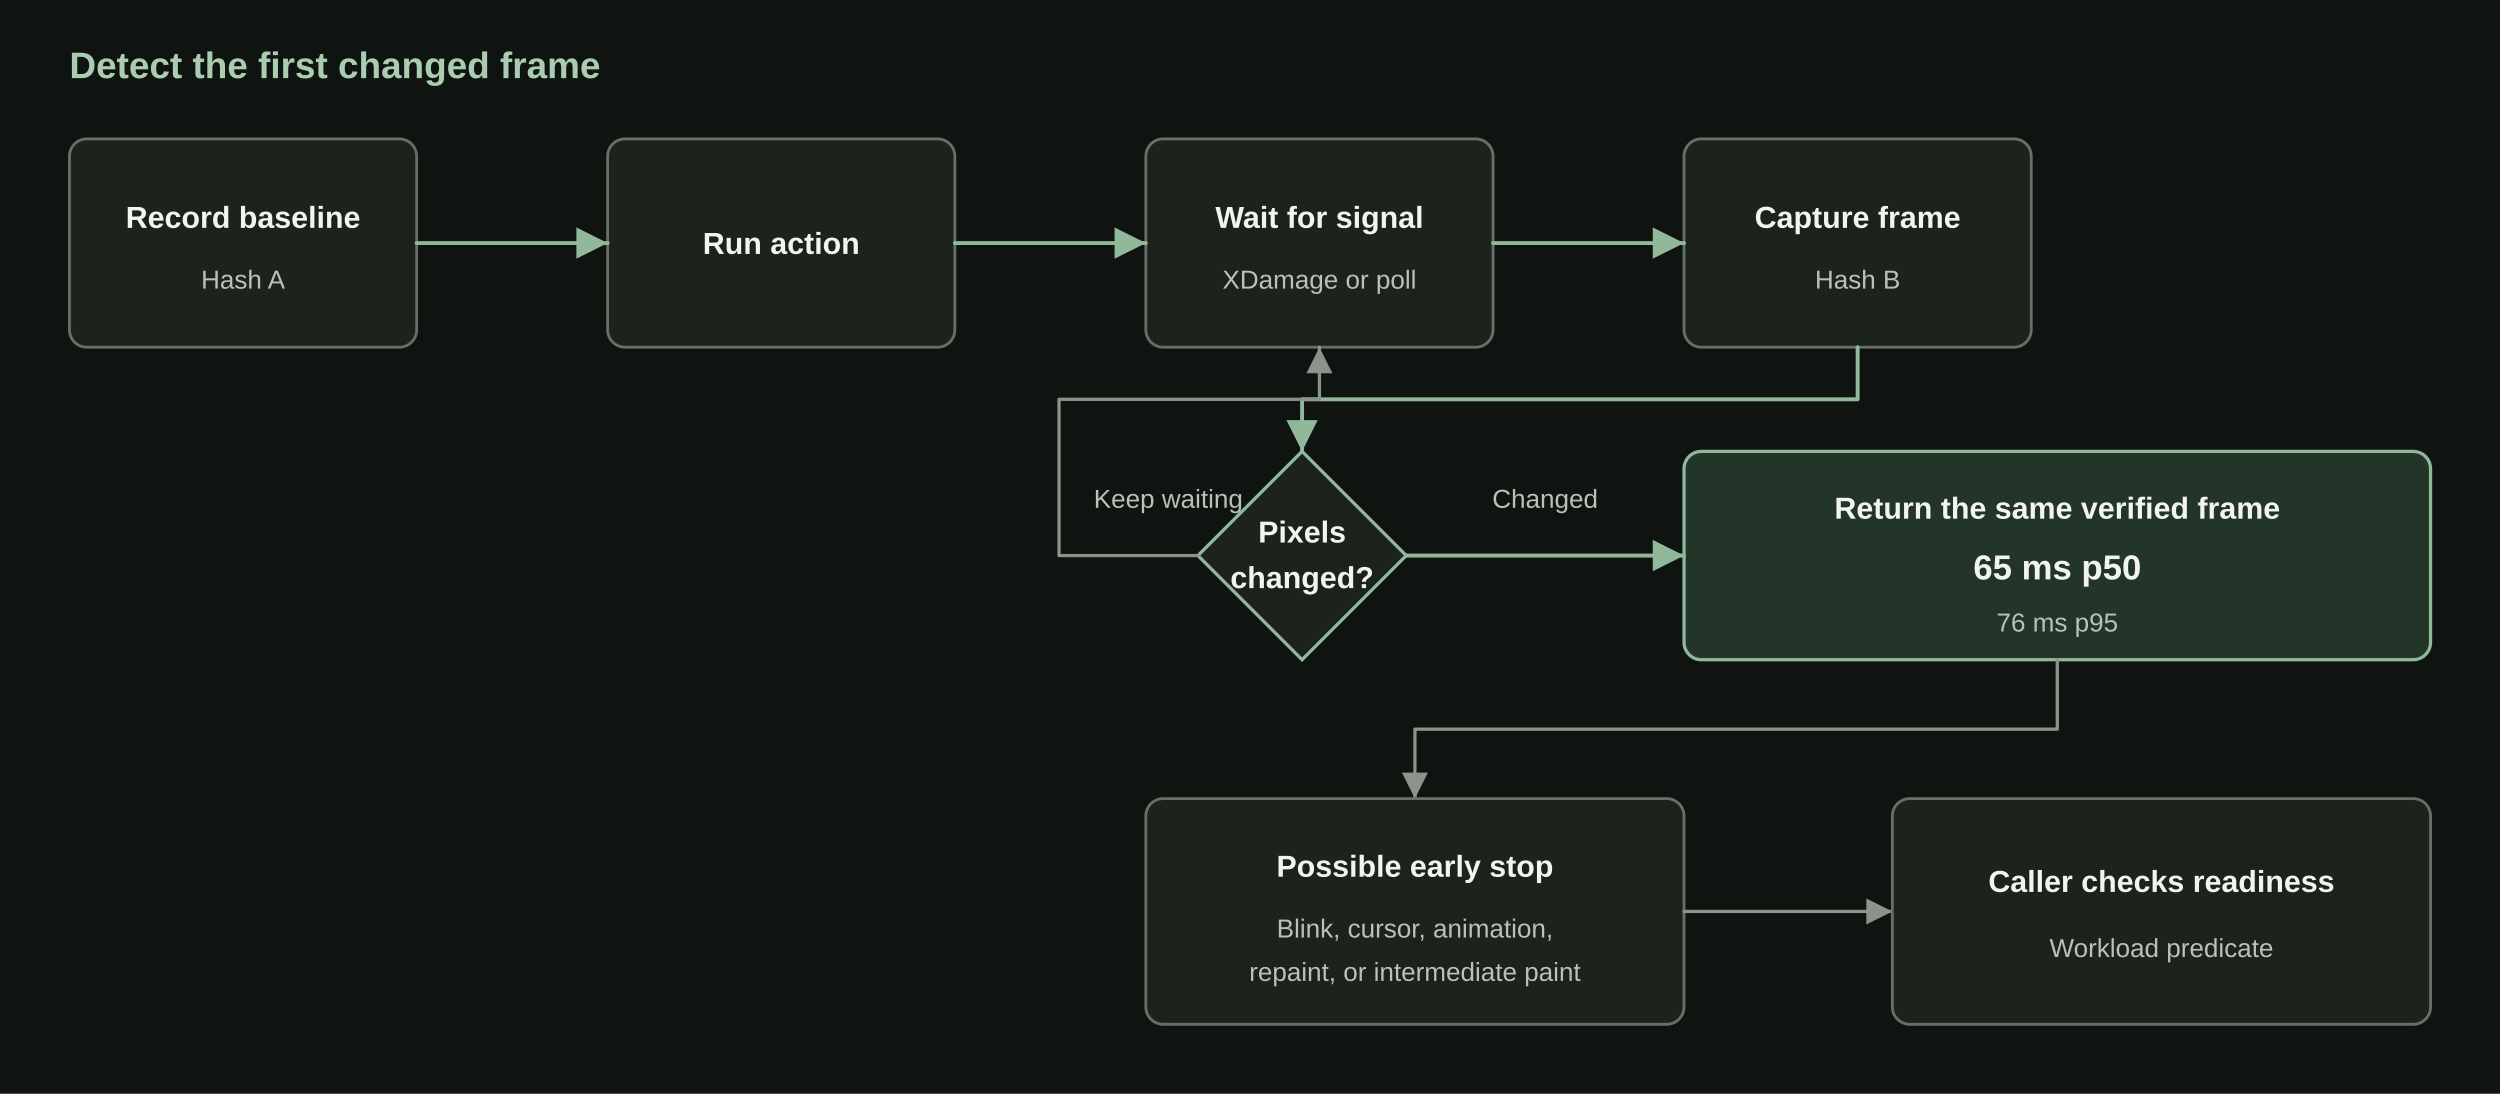
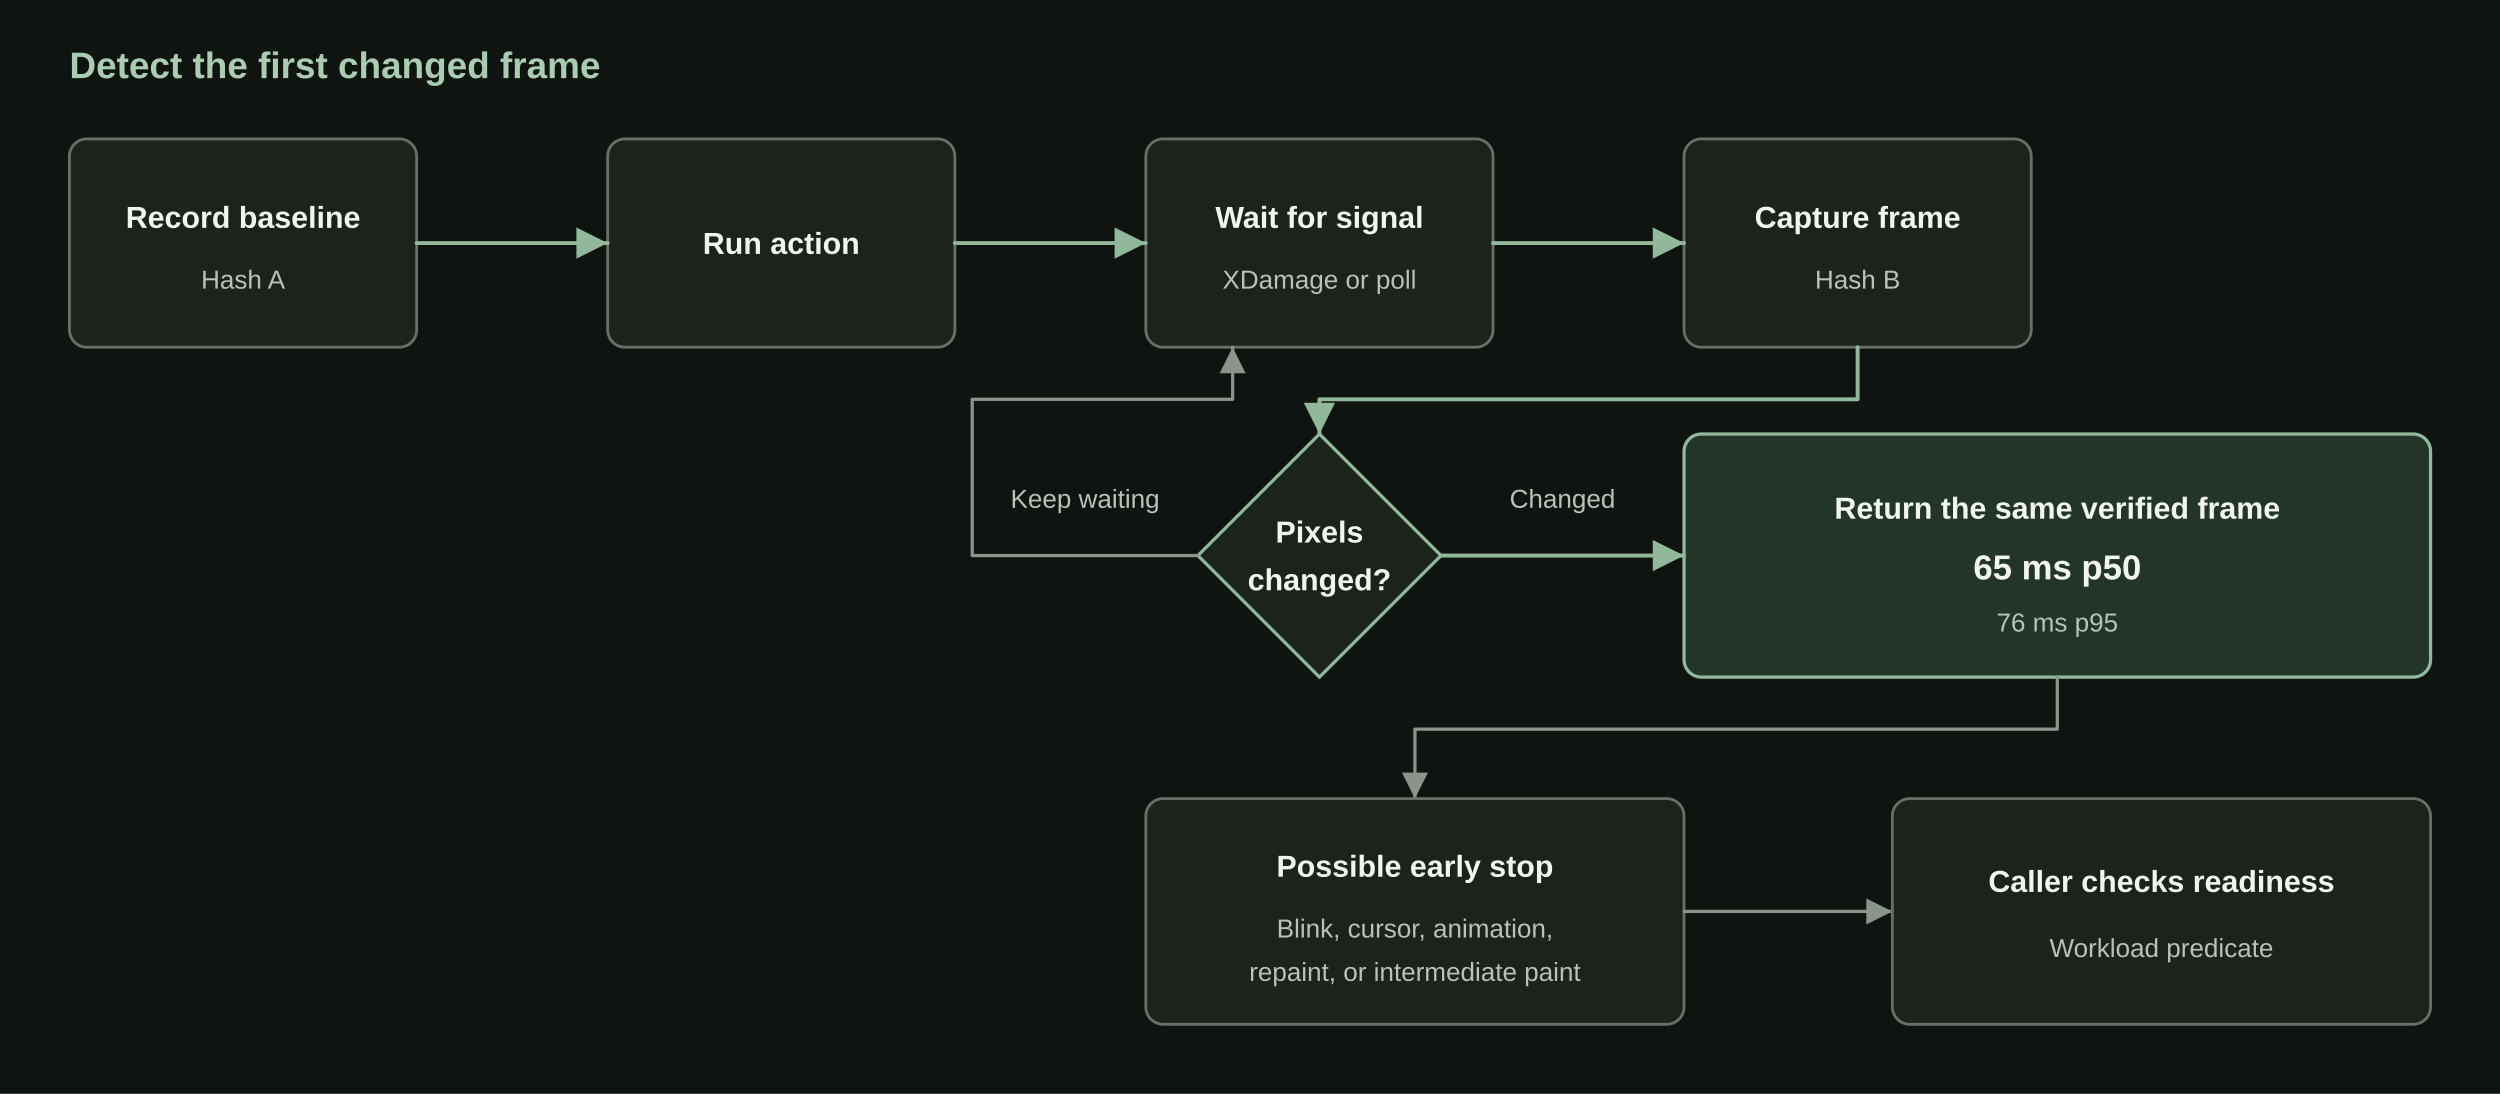
<svg xmlns="http://www.w3.org/2000/svg" width="1152" height="504" viewBox="0 0 1152 504" role="img" aria-labelledby="title desc">
  <defs>
    <style>
      .bg { fill: #101411; }
      .box { fill: #1C231D; stroke: #657066; stroke-width: 1.3; }
      .decision { fill: #1C231D; stroke: #91B89A; stroke-width: 1.5; }
      .result { fill: #233528; stroke: #91B89A; stroke-width: 1.5; }
      .label, .small, .group, .metric, .arrow-label { font-family: -apple-system, BlinkMacSystemFont, "Segoe UI", Arial, sans-serif; }
      .label { fill: #F1F4EF; font-size: 14px; font-weight: 600; }
      .small { fill: #B9C2B8; font-size: 12px; }
      .group { fill: #AACCB0; font-size: 17px; font-weight: 700; }
      .metric { fill: #F1F4EF; font-size: 16px; font-weight: 700; }
      .arrow-label { fill: #B9C2B8; font-size: 12px; font-weight: 500; }
      .path { fill: none; stroke: #91B89A; stroke-width: 1.8; stroke-linecap: round; stroke-linejoin: round; }
      .path-neutral { fill: none; stroke: #8A948B; stroke-width: 1.5; stroke-linecap: round; stroke-linejoin: round; }
    </style>
    <marker id="arrow-sage" viewBox="0 0 8 8" refX="8" refY="4" markerWidth="8" markerHeight="8" orient="auto">
      <path d="M0 0 L8 4 L0 8 Z" fill="#91B89A" />
    </marker>
    <marker id="arrow-neutral" viewBox="0 0 8 8" refX="8" refY="4" markerWidth="8" markerHeight="8" orient="auto">
      <path d="M0 0 L8 4 L0 8 Z" fill="#8A948B" />
    </marker>
  </defs>
  <rect class="bg" width="1152" height="504" />
  <text class="group" x="32" y="36">Detect the first changed frame</text>
  <rect class="box" x="32" y="64" width="160" height="96" rx="8" />
  <text class="label" x="112" y="105" text-anchor="middle">Record baseline</text>
  <text class="small" x="112" y="133" text-anchor="middle">Hash A</text>
  <rect class="box" x="280" y="64" width="160" height="96" rx="8" />
  <text class="label" x="360" y="117" text-anchor="middle">Run action</text>
  <rect class="box" x="528" y="64" width="160" height="96" rx="8" />
  <text class="label" x="608" y="105" text-anchor="middle">Wait for signal</text>
  <text class="small" x="608" y="133" text-anchor="middle">XDamage or poll</text>
  <rect class="box" x="776" y="64" width="160" height="96" rx="8" />
  <text class="label" x="856" y="105" text-anchor="middle">Capture frame</text>
  <text class="small" x="856" y="133" text-anchor="middle">Hash B</text>
  <line class="path" x1="192" y1="112" x2="280" y2="112" marker-end="url(#arrow-sage)" />
  <line class="path" x1="440" y1="112" x2="528" y2="112" marker-end="url(#arrow-sage)" />
  <line class="path" x1="688" y1="112" x2="776" y2="112" marker-end="url(#arrow-sage)" />
-   <path class="path" d="M856 160 V184 H600 V208" marker-end="url(#arrow-sage)" />
-   <path class="decision" d="M600 208 L648 256 L600 304 L552 256 Z" />
-   <text class="label" x="600" y="250" text-anchor="middle">Pixels</text>
-   <text class="label" x="600" y="271" text-anchor="middle">changed?</text>
-   <rect class="result" x="776" y="208" width="344" height="96" rx="8" />
+   <path class="path" d="M856 160 V184 H608 V200" marker-end="url(#arrow-sage)" />
+   <path class="decision" d="M608 200 L664 256 L608 312 L552 256 Z" />
+   <text class="label" x="608" y="250" text-anchor="middle">Pixels</text>
+   <text class="label" x="608" y="272" text-anchor="middle">changed?</text>
+   <rect class="result" x="776" y="200" width="344" height="112" rx="8" />
  <text class="label" x="948" y="239" text-anchor="middle">Return the same verified frame</text>
  <text class="metric" x="948" y="267" text-anchor="middle">65 ms p50</text>
  <text class="small" x="948" y="291" text-anchor="middle">76 ms p95</text>
-   <line class="path" x1="648" y1="256" x2="776" y2="256" marker-end="url(#arrow-sage)" />
-   <text class="arrow-label" x="712" y="234" text-anchor="middle">Changed</text>
-   <path class="path-neutral" d="M552 256 H488 V184 H608 V160" marker-end="url(#arrow-neutral)" />
-   <text class="arrow-label" x="504" y="234">Keep waiting</text>
-   <path class="path-neutral" d="M948 304 V336 H652 V368" marker-end="url(#arrow-neutral)" />
+   <line class="path" x1="664" y1="256" x2="776" y2="256" marker-end="url(#arrow-sage)" />
+   <text class="arrow-label" x="720" y="234" text-anchor="middle">Changed</text>
+   <path class="path-neutral" d="M552 256 H448 V184 H568 V160" marker-end="url(#arrow-neutral)" />
+   <text class="arrow-label" x="500" y="234" text-anchor="middle">Keep waiting</text>
+   <path class="path-neutral" d="M948 312 V336 H652 V368" marker-end="url(#arrow-neutral)" />
  <rect class="box" x="528" y="368" width="248" height="104" rx="8" />
  <text class="label" x="652" y="404" text-anchor="middle">Possible early stop</text>
  <text class="small" x="652" y="432" text-anchor="middle">Blink, cursor, animation,</text>
  <text class="small" x="652" y="452" text-anchor="middle">repaint, or intermediate paint</text>
  <line class="path-neutral" x1="776" y1="420" x2="872" y2="420" marker-end="url(#arrow-neutral)" />
  <rect class="box" x="872" y="368" width="248" height="104" rx="8" />
  <text class="label" x="996" y="411" text-anchor="middle">Caller checks readiness</text>
  <text class="small" x="996" y="441" text-anchor="middle">Workload predicate</text>
</svg>
